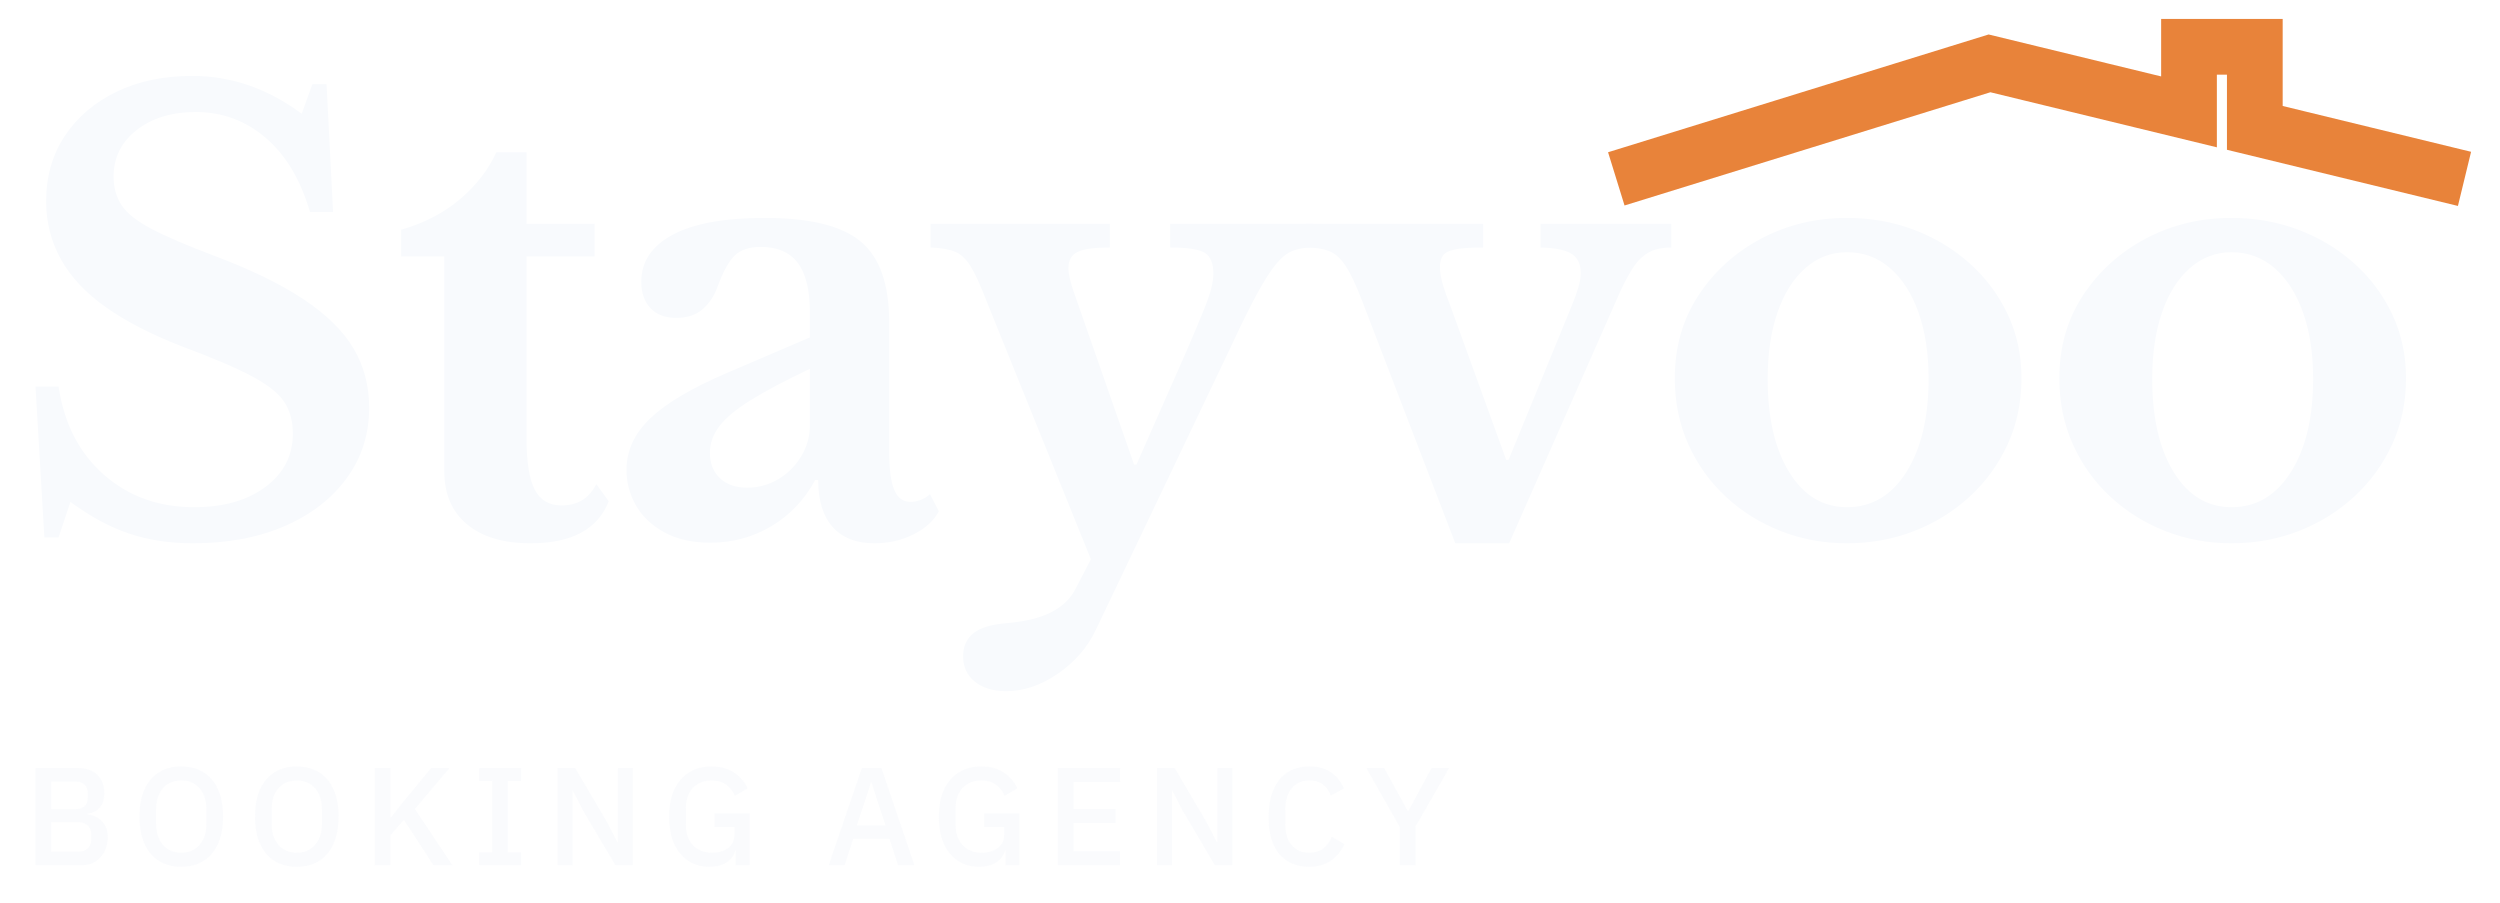
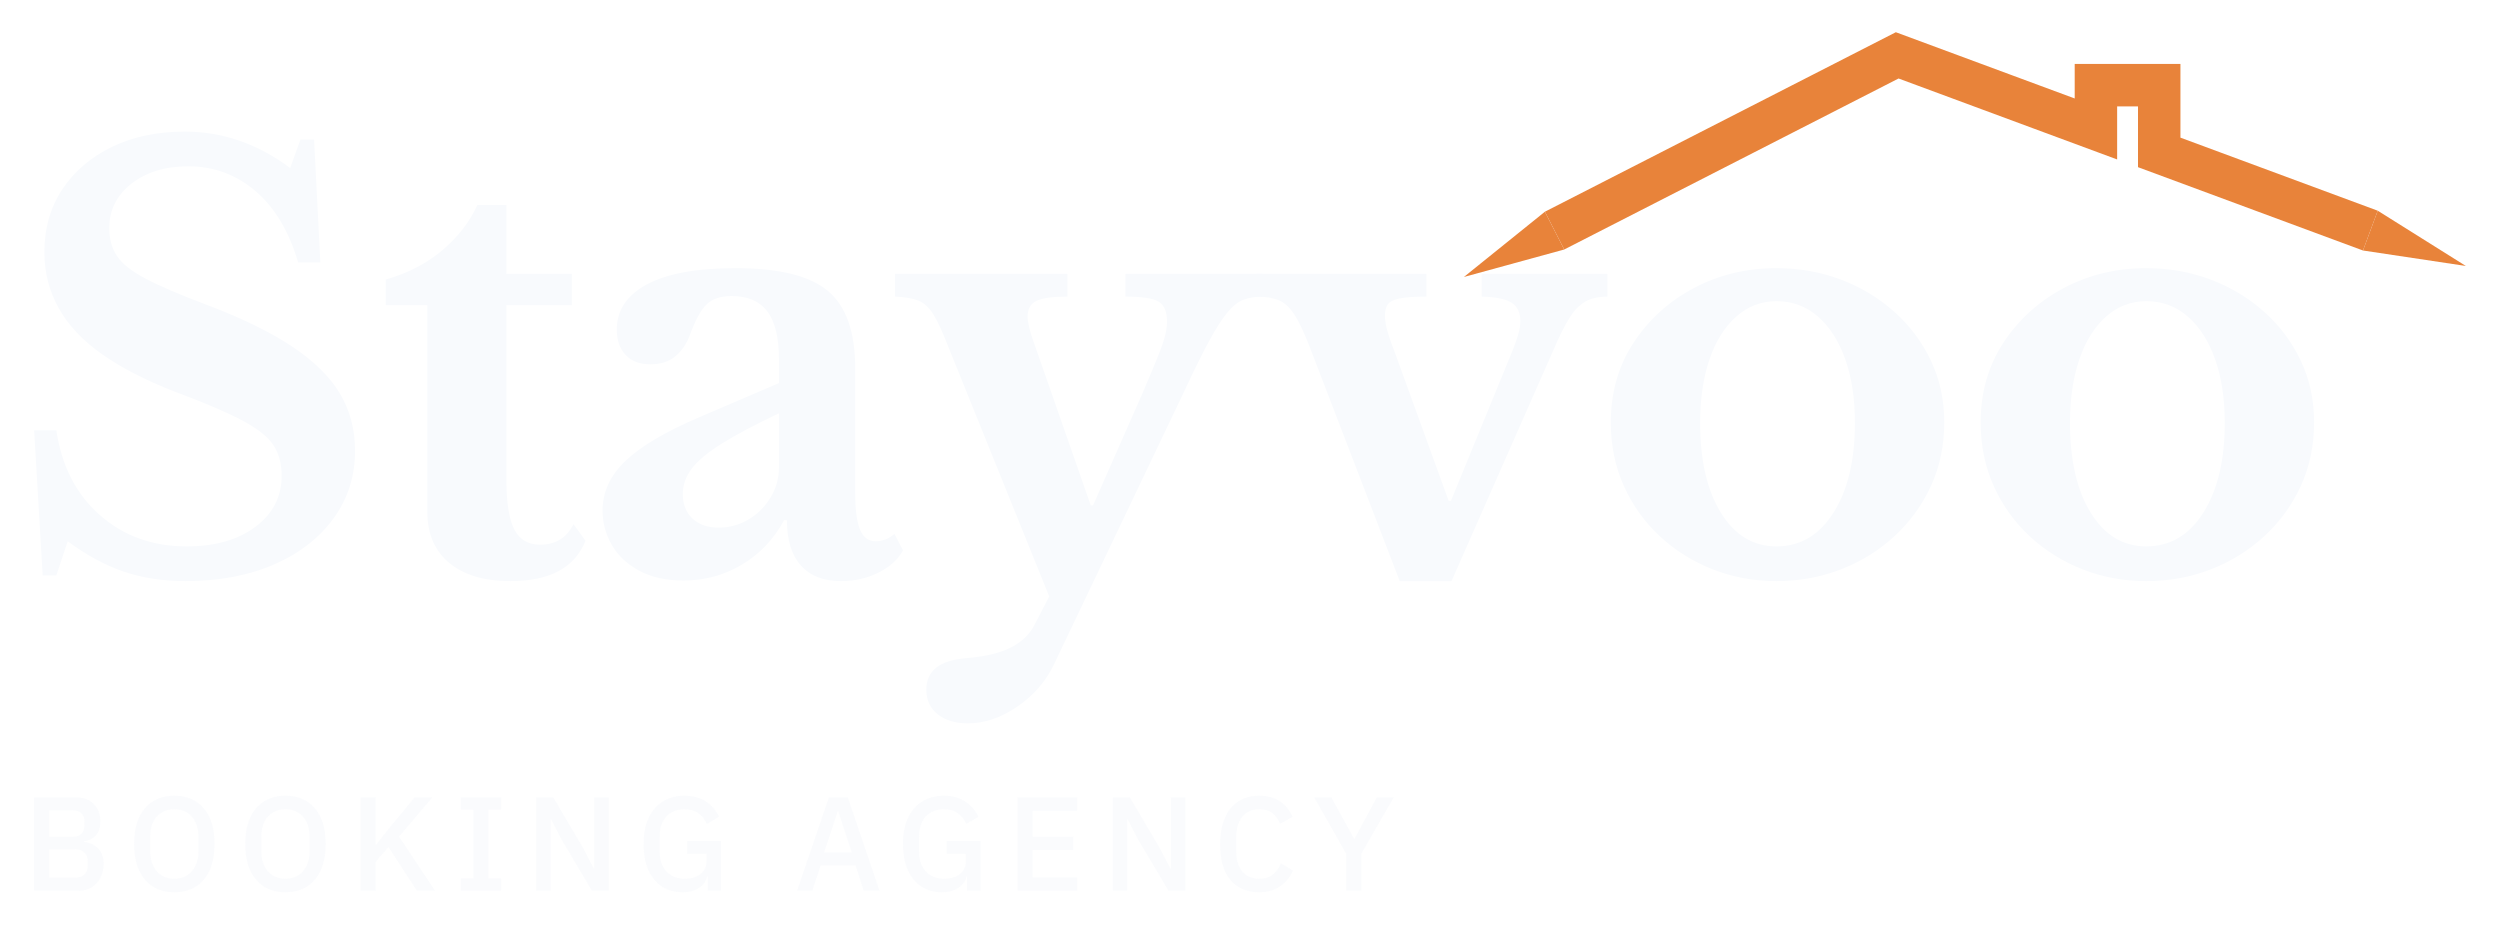
- <svg xmlns="http://www.w3.org/2000/svg" viewBox="0 0 4225.88 1525.20">
-   <g transform="translate(6.00,908.35) scale(1,-1)">
+ <svg xmlns="http://www.w3.org/2000/svg" viewBox="0 0 4393.72 1628.14">
+   <g transform="translate(6.00,1011.29) scale(1,-1)">
    <g fill="#F8FAFD">
      <path d="M69 0 54 255H93Q107 161 169.5 106.0Q232 51 322 51Q397 51 443.0 85.5Q489 120 489 175Q489 207 474.5 229.0Q460 251 419.5 272.5Q379 294 301 323Q224 353 173.0 389.0Q122 425 97.0 470.0Q72 515 72 568Q72 631 103.5 678.5Q135 726 190.5 753.0Q246 780 319 780Q418 780 504 716L522 766H546L557 550H518Q494 632 443.0 675.5Q392 719 325 719Q264 719 225.0 688.5Q186 658 186 610Q186 582 199.5 561.5Q213 541 250.0 521.5Q287 502 356 476Q449 441 507.0 402.5Q565 364 591.5 319.5Q618 275 618 219Q618 152 580.0 100.0Q542 48 475.0 19.0Q408 -10 320 -10Q261 -10 212.0 6.5Q163 23 113 60L93 0Z" transform="translate(0.00,0)" />
      <path d="M98 475H25V520Q84 537 125.0 572.0Q166 607 186 651H237V530H352V475H237V168Q237 107 251.0 80.5Q265 54 296 54Q316 54 330.5 62.5Q345 71 355 90L376 61Q348 -10 244 -10Q175 -10 136.5 22.0Q98 54 98 112Z" transform="translate(647.00,0)" />
      <path d="M453 -10Q407 -10 382.5 17.5Q358 45 358 97H353Q326 47 279.0 19.0Q232 -9 176 -9Q130 -9 98.0 8.5Q66 26 50.0 54.0Q34 82 34 114Q34 163 74.5 201.5Q115 240 204 278L344 338V380Q344 437 323.5 464.0Q303 491 261 491Q232 491 217.0 476.5Q202 462 188 424Q180 401 163.0 386.0Q146 371 118 371Q90 371 74.5 387.5Q59 404 59 432Q59 483 112.0 511.5Q165 540 268 540Q382 540 430.0 500.0Q478 460 478 364V145Q478 101 486.5 80.5Q495 60 514 60Q522 60 530.5 63.0Q539 66 547 73L562 44Q549 20 519.0 5.0Q489 -10 453 -10ZM238 84Q266 84 290.0 98.0Q314 112 329.0 136.5Q344 161 344 190V285Q281 255 244.0 232.0Q207 209 191.0 188.0Q175 167 175 143Q175 116 192.0 100.0Q209 84 238 84Z" transform="translate(1019.00,0)" />
      <path d="M516 323 287 -157Q266 -201 223.0 -230.5Q180 -260 136 -260Q103 -260 83.0 -244.0Q63 -228 63 -201Q63 -176 80.5 -162.0Q98 -148 137 -145Q183 -141 211.0 -127.0Q239 -113 252 -89L279 -37L102 401Q87 440 75.5 458.5Q64 477 49.0 483.0Q34 489 8 490V530H311V490Q272 490 256.5 482.5Q241 475 241 455Q241 448 243.5 437.0Q246 426 250 415L352 123H356L442 318Q460 360 469.5 383.5Q479 407 482.5 421.0Q486 435 486 446Q486 472 471.5 481.0Q457 490 413 490V530H654V490Q635 490 620.5 484.5Q606 479 592.0 462.0Q578 445 560.0 412.0Q542 379 516 323Z" transform="translate(1559.00,0)" />
      <path d="M259 -10 101 401Q86 440 73.5 459.0Q61 478 45.5 484.0Q30 490 7 490V530H306V490Q273 490 257.5 486.5Q242 483 237.5 475.5Q233 468 233 457Q233 444 238.0 427.0Q243 410 250 393L345 131H349L456 392Q463 409 467.0 422.5Q471 436 471 447Q471 469 456.0 479.0Q441 489 403 490V530H624V490Q610 490 597.5 486.5Q585 483 574 473Q568 468 562.0 459.5Q556 451 550.0 440.0Q544 429 537 414L350 -10Z" transform="translate(2195.00,0)" />
      <path d="M328 540Q388 540 441.0 520.0Q494 500 535.0 463.5Q576 427 599.5 377.5Q623 328 623 269Q623 208 599.5 157.0Q576 106 535.0 68.5Q494 31 441.0 10.5Q388 -10 328 -10Q269 -10 216.5 10.5Q164 31 123.5 68.5Q83 106 60.0 157.0Q37 208 37 269Q37 348 77.0 409.0Q117 470 183.0 505.0Q249 540 328 540ZM328 482Q288 482 257.5 455.0Q227 428 210.5 380.0Q194 332 194 268Q194 169 230.5 110.0Q267 51 328 51Q391 51 428.5 110.5Q466 170 466 268Q466 332 449.0 380.0Q432 428 401.0 455.0Q370 482 328 482Z" transform="translate(2788.00,0)" />
      <path d="M328 540Q388 540 441.0 520.0Q494 500 535.0 463.5Q576 427 599.5 377.5Q623 328 623 269Q623 208 599.5 157.0Q576 106 535.0 68.5Q494 31 441.0 10.5Q388 -10 328 -10Q269 -10 216.5 10.5Q164 31 123.5 68.5Q83 106 60.0 157.0Q37 208 37 269Q37 348 77.0 409.0Q117 470 183.0 505.0Q249 540 328 540ZM328 482Q288 482 257.5 455.0Q227 428 210.5 380.0Q194 332 194 268Q194 169 230.5 110.0Q267 51 328 51Q391 51 428.5 110.5Q466 170 466 268Q466 332 449.0 380.0Q432 428 401.0 455.0Q370 482 328 482Z" transform="translate(3438.00,0)" />
    </g>
-     <path d="M2726.12 606.00 L3356.97 801.25 L3694.19 719.25 L3694.19 829.25 L3805.43 829.25 L3805.43 692.19 L4159.88 606.00" fill="none" stroke="#E8833A" stroke-width="94.20" stroke-linecap="butt" stroke-linejoin="miter" />
+     <g fill="#E8833A">
+       <path d="M2726.12 606.00 L3328.30 914.00 L3677.56 784.64 L3677.56 861.64 L3788.80 861.64 L3788.80 743.44 L4159.88 606.00" fill="none" stroke="#E8833A" stroke-width="74.58" stroke-linecap="butt" stroke-linejoin="miter" />
+       <path d="M2743.10 572.80 L2566.77 524.50 L2709.14 639.20 Z" />
+       <path d="M4172.83 640.97 L4327.72 543.84 L4146.93 571.03 Z" />
+     </g>
    <g fill="#F8FAFD" fill-opacity="0.7">
      <g transform="translate(33.79,-554.03)">
        <g transform="translate(0.00,0) scale(0.235)">
          <path d="M86 0V698H395Q481 698 531.0 649.0Q581 600 581 518Q581 466 562.5 434.5Q544 403 516.5 388.0Q489 373 460 370V364Q482 363 507.0 353.5Q532 344 554.5 325.0Q577 306 591.5 275.5Q606 245 606 201Q606 145 582.5 99.0Q559 53 518.5 26.5Q478 0 426 0ZM199 309V97H393Q422 97 443.0 107.5Q464 118 475.5 137.5Q487 157 487 186V220Q487 248 475.5 268.0Q464 288 443.0 298.5Q422 309 393 309ZM199 601V403H374Q402 403 421.5 412.5Q441 422 451.5 440.5Q462 459 462 486V518Q462 544 451.5 562.5Q441 581 421.5 591.0Q402 601 374 601Z" />
        </g>
        <g transform="translate(183.06,0) scale(0.235)">
          <path d="M355 -12Q264 -12 196.5 29.5Q129 71 92.0 151.5Q55 232 55 349Q55 467 92.0 547.0Q129 627 196.5 668.5Q264 710 355 710Q447 710 514.5 668.5Q582 627 619.0 547.0Q656 467 656 349Q656 232 619.0 151.5Q582 71 514.5 29.5Q447 -12 355 -12ZM355 89Q410 89 450.0 114.0Q490 139 513.0 185.0Q536 231 536 294V404Q536 468 513.0 514.0Q490 560 450.0 584.5Q410 609 355 609Q302 609 261.0 584.5Q220 560 197.5 514.0Q175 468 175 404V294Q175 231 197.5 185.0Q220 139 261.0 114.0Q302 89 355 89Z" />
        </g>
        <g transform="translate(378.35,0) scale(0.235)">
          <path d="M355 -12Q264 -12 196.5 29.5Q129 71 92.0 151.5Q55 232 55 349Q55 467 92.0 547.0Q129 627 196.5 668.5Q264 710 355 710Q447 710 514.5 668.5Q582 627 619.0 547.0Q656 467 656 349Q656 232 619.0 151.5Q582 71 514.5 29.5Q447 -12 355 -12ZM355 89Q410 89 450.0 114.0Q490 139 513.0 185.0Q536 231 536 294V404Q536 468 513.0 514.0Q490 560 450.0 584.5Q410 609 355 609Q302 609 261.0 584.5Q220 560 197.5 514.0Q175 468 175 404V294Q175 231 197.5 185.0Q220 139 261.0 114.0Q302 89 355 89Z" />
        </g>
        <g transform="translate(573.63,0) scale(0.235)">
          <path d="M507 0 295 326 199 216V0H86V698H199V471V344H203L303 471L491 698H623L374 404L643 0Z" />
        </g>
        <g transform="translate(756.93,0) scale(0.235)">
          <path d="M358 0H56V92H150V606H56V698H358V606H263V92H358Z" />
        </g>
        <g transform="translate(882.42,0) scale(0.235)">
          <path d="M502 0 274 385 197 534H194V382V0H86V698H213L440 313L517 164H520V316V698H628V0Z" />
        </g>
        <g transform="translate(1078.41,0) scale(0.235)">
          <path d="M534 0V106H530Q520 56 471.0 22.0Q422 -12 343 -12Q260 -12 194.5 29.5Q129 71 92.0 151.0Q55 231 55 348Q55 465 93.0 545.5Q131 626 200.0 668.0Q269 710 360 710Q453 710 518.5 668.0Q584 626 620 553L528 499Q507 548 465.5 578.5Q424 609 360 609Q305 609 263.0 585.0Q221 561 198.0 515.5Q175 470 175 406V293Q175 229 198.0 183.5Q221 138 263.5 113.5Q306 89 364 89Q409 89 445.0 103.5Q481 118 503.0 147.5Q525 177 525 221V275H381V372H634V0Z" />
        </g>
        <g transform="translate(1355.95,0) scale(0.235)">
          <path d="M638 0H520L459 189H198L136 0H22L260 698H401ZM431 286 362 493 330 594H325L293 493L224 286Z" />
        </g>
        <g transform="translate(1534.31,0) scale(0.235)">
          <path d="M534 0V106H530Q520 56 471.0 22.0Q422 -12 343 -12Q260 -12 194.5 29.5Q129 71 92.0 151.0Q55 231 55 348Q55 465 93.0 545.5Q131 626 200.0 668.0Q269 710 360 710Q453 710 518.5 668.0Q584 626 620 553L528 499Q507 548 465.5 578.5Q424 609 360 609Q305 609 263.0 585.0Q221 561 198.0 515.5Q175 470 175 406V293Q175 229 198.0 183.5Q221 138 263.5 113.5Q306 89 364 89Q409 89 445.0 103.5Q481 118 503.0 147.5Q525 177 525 221V275H381V372H634V0Z" />
        </g>
        <g transform="translate(1728.19,0) scale(0.235)">
          <path d="M533 0H86V698H533V598H199V403H502V303H199V100H533Z" />
        </g>
        <g transform="translate(1895.74,0) scale(0.235)">
          <path d="M502 0 274 385 197 534H194V382V0H86V698H213L440 313L517 164H520V316V698H628V0Z" />
        </g>
        <g transform="translate(2091.73,0) scale(0.235)">
          <path d="M348 -12Q257 -12 191.0 28.5Q125 69 90.0 148.0Q55 227 55 345Q55 462 90.0 543.5Q125 625 191.0 667.5Q257 710 348 710Q438 710 499.5 670.0Q561 630 597 552L502 500Q484 550 446.5 579.5Q409 609 348 609Q267 609 221.0 553.0Q175 497 175 400V293Q175 197 221.0 143.0Q267 89 348 89Q410 89 450.0 121.5Q490 154 509 205L600 150Q565 75 501.5 31.5Q438 -12 348 -12Z" />
        </g>
        <g transform="translate(2267.28,0) scale(0.235)">
          <path d="M364 0H251V275L11 698H139L310 387H312L480 698H606L364 277Z" />
        </g>
      </g>
    </g>
  </g>
</svg>
